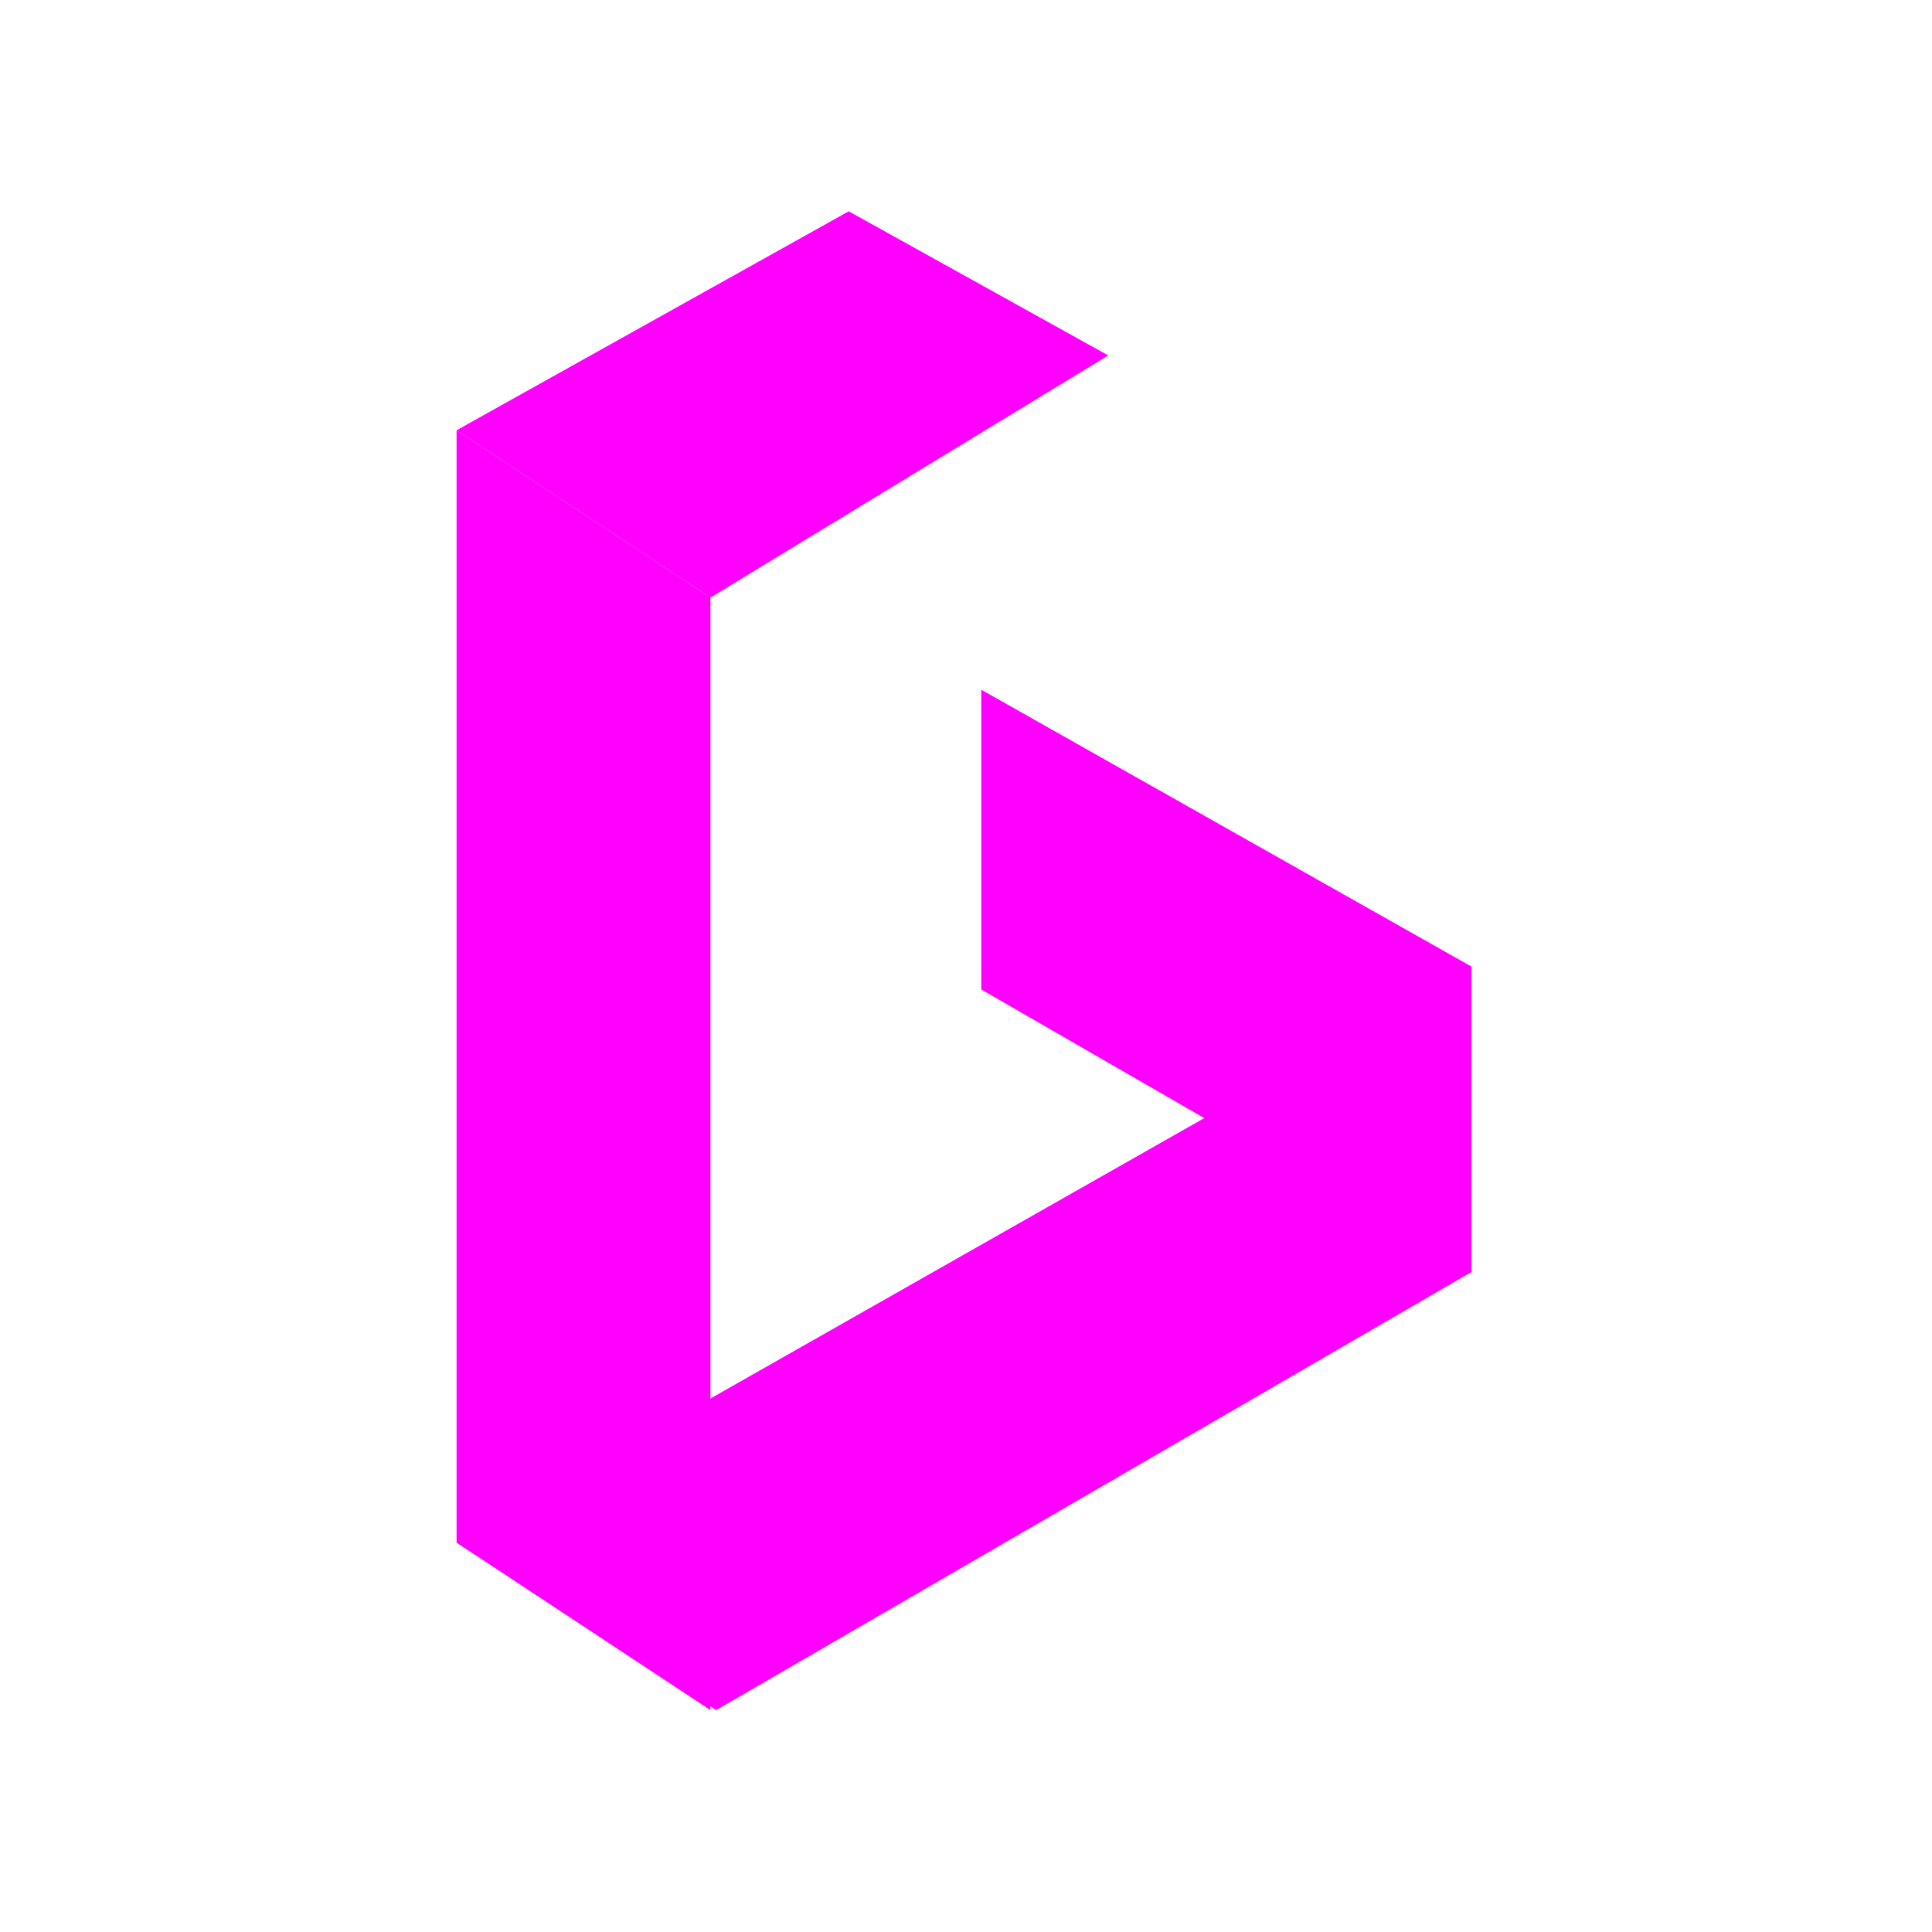
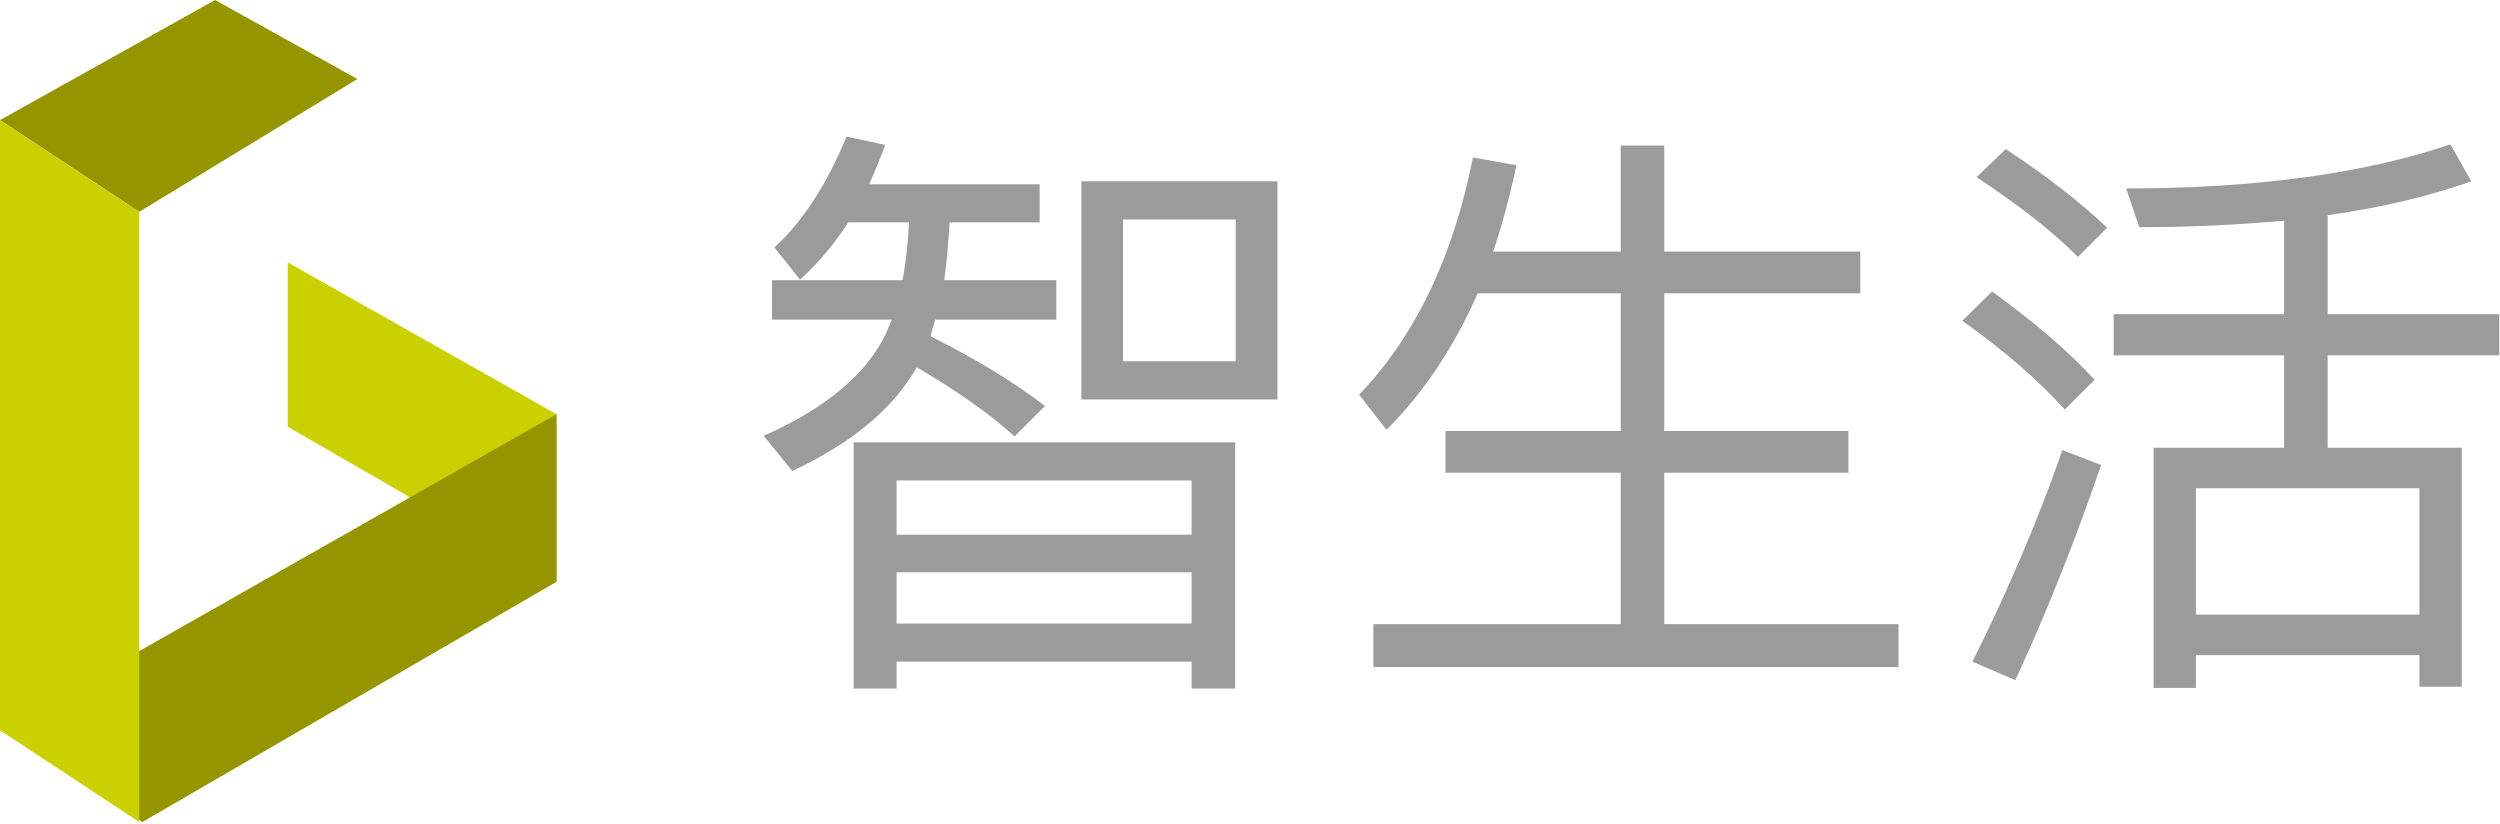
- <svg xmlns="http://www.w3.org/2000/svg" width="512px" height="512px" viewBox="0 0 512 512" version="1.1">
+ <svg xmlns="http://www.w3.org/2000/svg" width="1208px" height="398px" viewBox="0 0 1208 398" version="1.1">
  <defs />
-   <g id="svg_logo" stroke="none" stroke-width="1" fill="none" fill-rule="evenodd">
-     <g id="Group" transform="translate(121, 56)" fill="#FF00FF" fill-rule="nonzero">
-       <polygon id="Shape" points="103.914 0 172.688 38.194 67.269 102.366 0 58.022" />
-       <polygon id="Shape" points="139.054 126.796 139.054 206.237 268.903 281.118 268.903 200.129" />
-       <polygon id="Shape" points="0 352.817 68.774 397.204 268.903 281.118 268.903 200.129" />
-       <polygon id="Shape" points="0 352.817 67.269 397.204 67.269 102.366 0 58.022" />
+   <g id="Artboard" stroke="none" stroke-width="1" fill="none" fill-rule="evenodd">
+     <g id="svg_logo">
+       <path d="M409.896,107.472 C402.984,118.128 395.208,127.344 386.568,135.12 L374.184,119.568 C388.008,106.896 399.528,89.04 409.032,66 L427.752,70.032 C425.16,76.944 422.568,83.28 419.976,89.04 L502.344,89.04 L502.344,107.472 L458.856,107.472 C458.28,117.264 457.416,126.768 456.264,135.408 L510.408,135.408 L510.408,154.416 L451.944,154.416 C451.08,157.296 450.216,159.888 449.64,162.48 C471.528,173.424 489.96,184.656 504.936,196.176 L490.248,210.864 C478.152,199.92 462.6,188.976 443.016,177.456 C431.496,197.616 411.336,214.32 382.824,227.568 L369,210.576 C398.952,197.328 418.536,180.912 428.04,161.328 L430.92,154.416 L373.032,154.416 L373.032,135.408 L436.104,135.408 C437.832,126.48 438.696,117.264 439.272,107.472 L409.896,107.472 Z M522.504,87.6 L617.256,87.6 L617.256,193.008 L522.504,193.008 L522.504,87.6 Z M597.096,174.576 L597.096,106.032 L542.664,106.032 L542.664,174.576 L597.096,174.576 Z M596.808,213.744 L596.808,332.688 L575.784,332.688 L575.784,319.728 L433.224,319.728 L433.224,332.688 L412.488,332.688 L412.488,213.744 L596.808,213.744 Z M433.224,301.296 L575.784,301.296 L575.784,276.528 L433.224,276.528 L433.224,301.296 Z M433.224,258.384 L575.784,258.384 L575.784,232.176 L433.224,232.176 L433.224,258.384 Z M714.024,141.744 C702.504,167.952 687.816,189.84 669.96,207.696 L656.712,190.704 C683.784,162.48 702.216,124.176 711.72,76.08 L732.744,79.824 C729.576,94.8 725.832,108.624 721.512,121.584 L783.144,121.584 L783.144,70.32 L804.168,70.32 L804.168,121.584 L898.92,121.584 L898.92,141.744 L804.168,141.744 L804.168,208.272 L893.16,208.272 L893.16,228.432 L804.168,228.432 L804.168,301.584 L917.352,301.584 L917.352,322.32 L663.624,322.32 L663.624,301.584 L783.144,301.584 L783.144,228.432 L698.472,228.432 L698.472,208.272 L783.144,208.272 L783.144,141.744 L714.024,141.744 Z M1021.32,151.824 L1103.688,151.824 L1103.688,106.608 C1081.8,108.624 1058.472,109.776 1033.704,109.776 L1027.368,91.056 C1090.152,91.056 1142.568,83.856 1184.04,69.744 L1194.12,87.6 C1173.96,94.8 1150.92,100.272 1124.712,104.016 L1124.712,151.824 L1207.656,151.824 L1207.656,171.696 L1124.712,171.696 L1124.712,216.336 L1189.512,216.336 L1189.512,331.824 L1169.064,331.824 L1169.064,316.56 L1061.064,316.56 L1061.064,332.4 L1040.616,332.4 L1040.616,216.336 L1103.688,216.336 L1103.688,171.696 L1021.32,171.696 L1021.32,151.824 Z M1061.064,296.976 L1169.064,296.976 L1169.064,235.92 L1061.064,235.92 L1061.064,296.976 Z M969.192,72.048 C988.488,84.72 1004.904,97.392 1018.152,110.064 L1004.04,124.176 C992.232,112.08 975.816,99.408 955.08,85.584 L969.192,72.048 Z M962.568,140.88 C982.152,154.992 998.856,169.104 1012.104,183.504 L997.704,197.904 C985.608,184.368 969.192,169.968 948.168,154.992 L962.568,140.88 Z M996.552,217.488 L1015.272,224.688 C1002.6,261.552 988.776,296.4 973.8,328.656 L953.064,319.728 C969.768,286.32 984.456,252.336 996.552,217.488 Z" id="智生活" fill="#9B9B9B" />
+       <polygon id="Shape" fill="#959500" fill-rule="nonzero" points="103.914 0 172.688 38.194 67.269 102.366 0 58.022" />
+       <polygon id="Shape" fill="#CBD100" fill-rule="nonzero" points="139.054 126.796 139.054 206.237 268.903 281.118 268.903 200.129" />
+       <polygon id="Shape" fill="#959500" fill-rule="nonzero" points="0 352.817 68.774 397.204 268.903 281.118 268.903 200.129" />
+       <polygon id="Shape" fill="#CBD100" fill-rule="nonzero" points="0 352.817 67.269 397.204 67.269 102.366 0 58.022" />
    </g>
  </g>
</svg>
